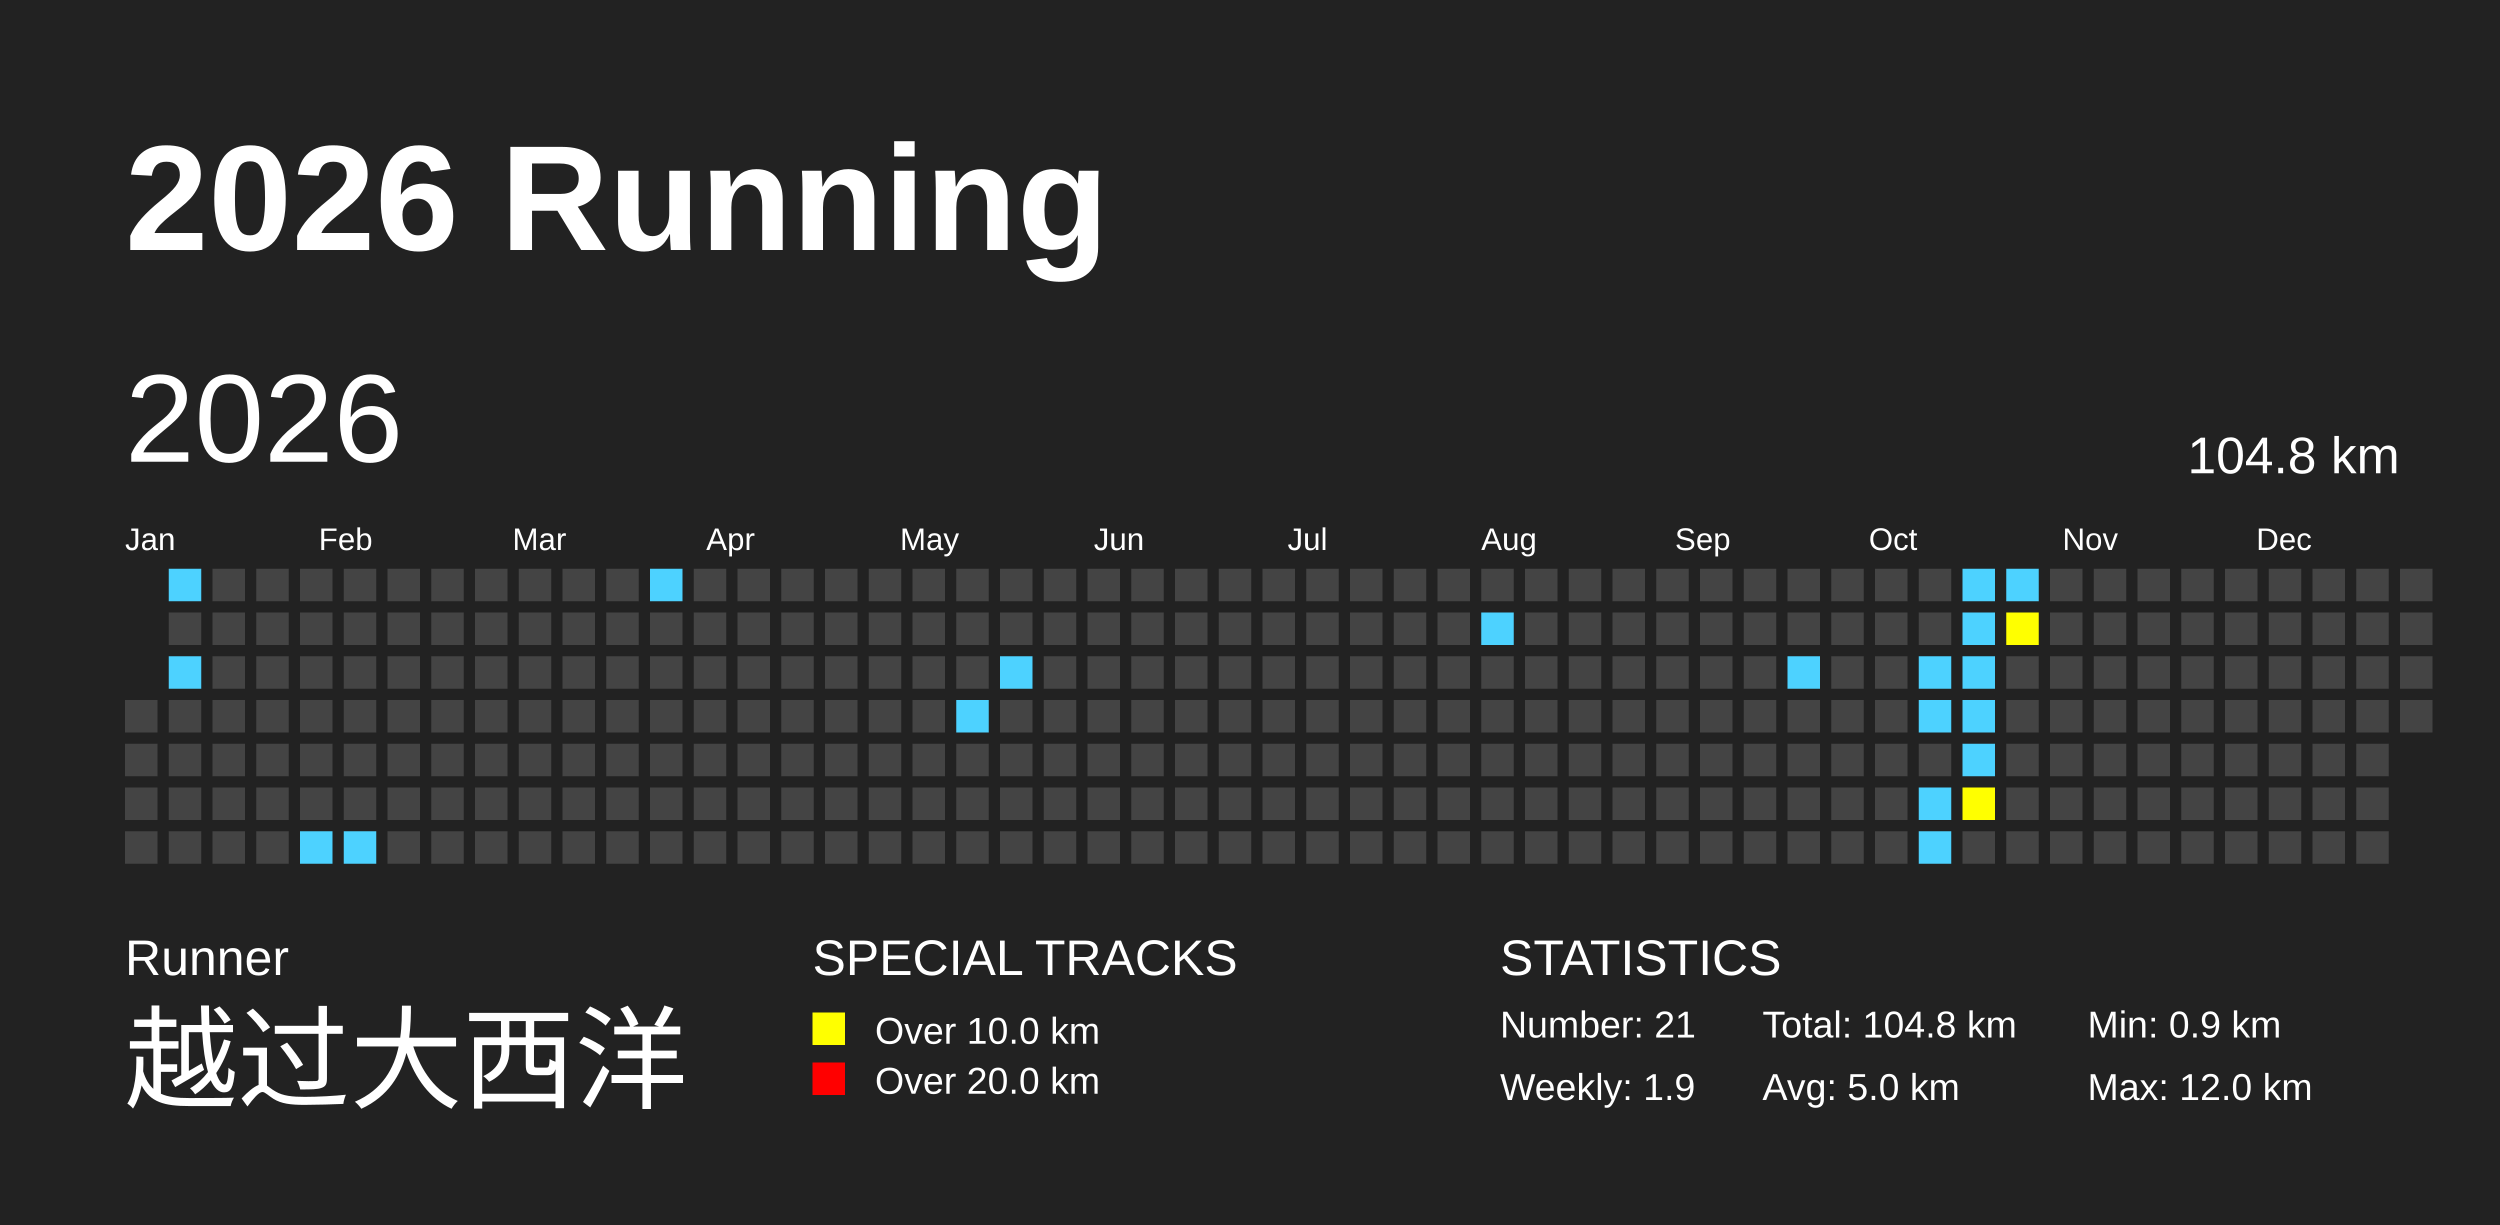
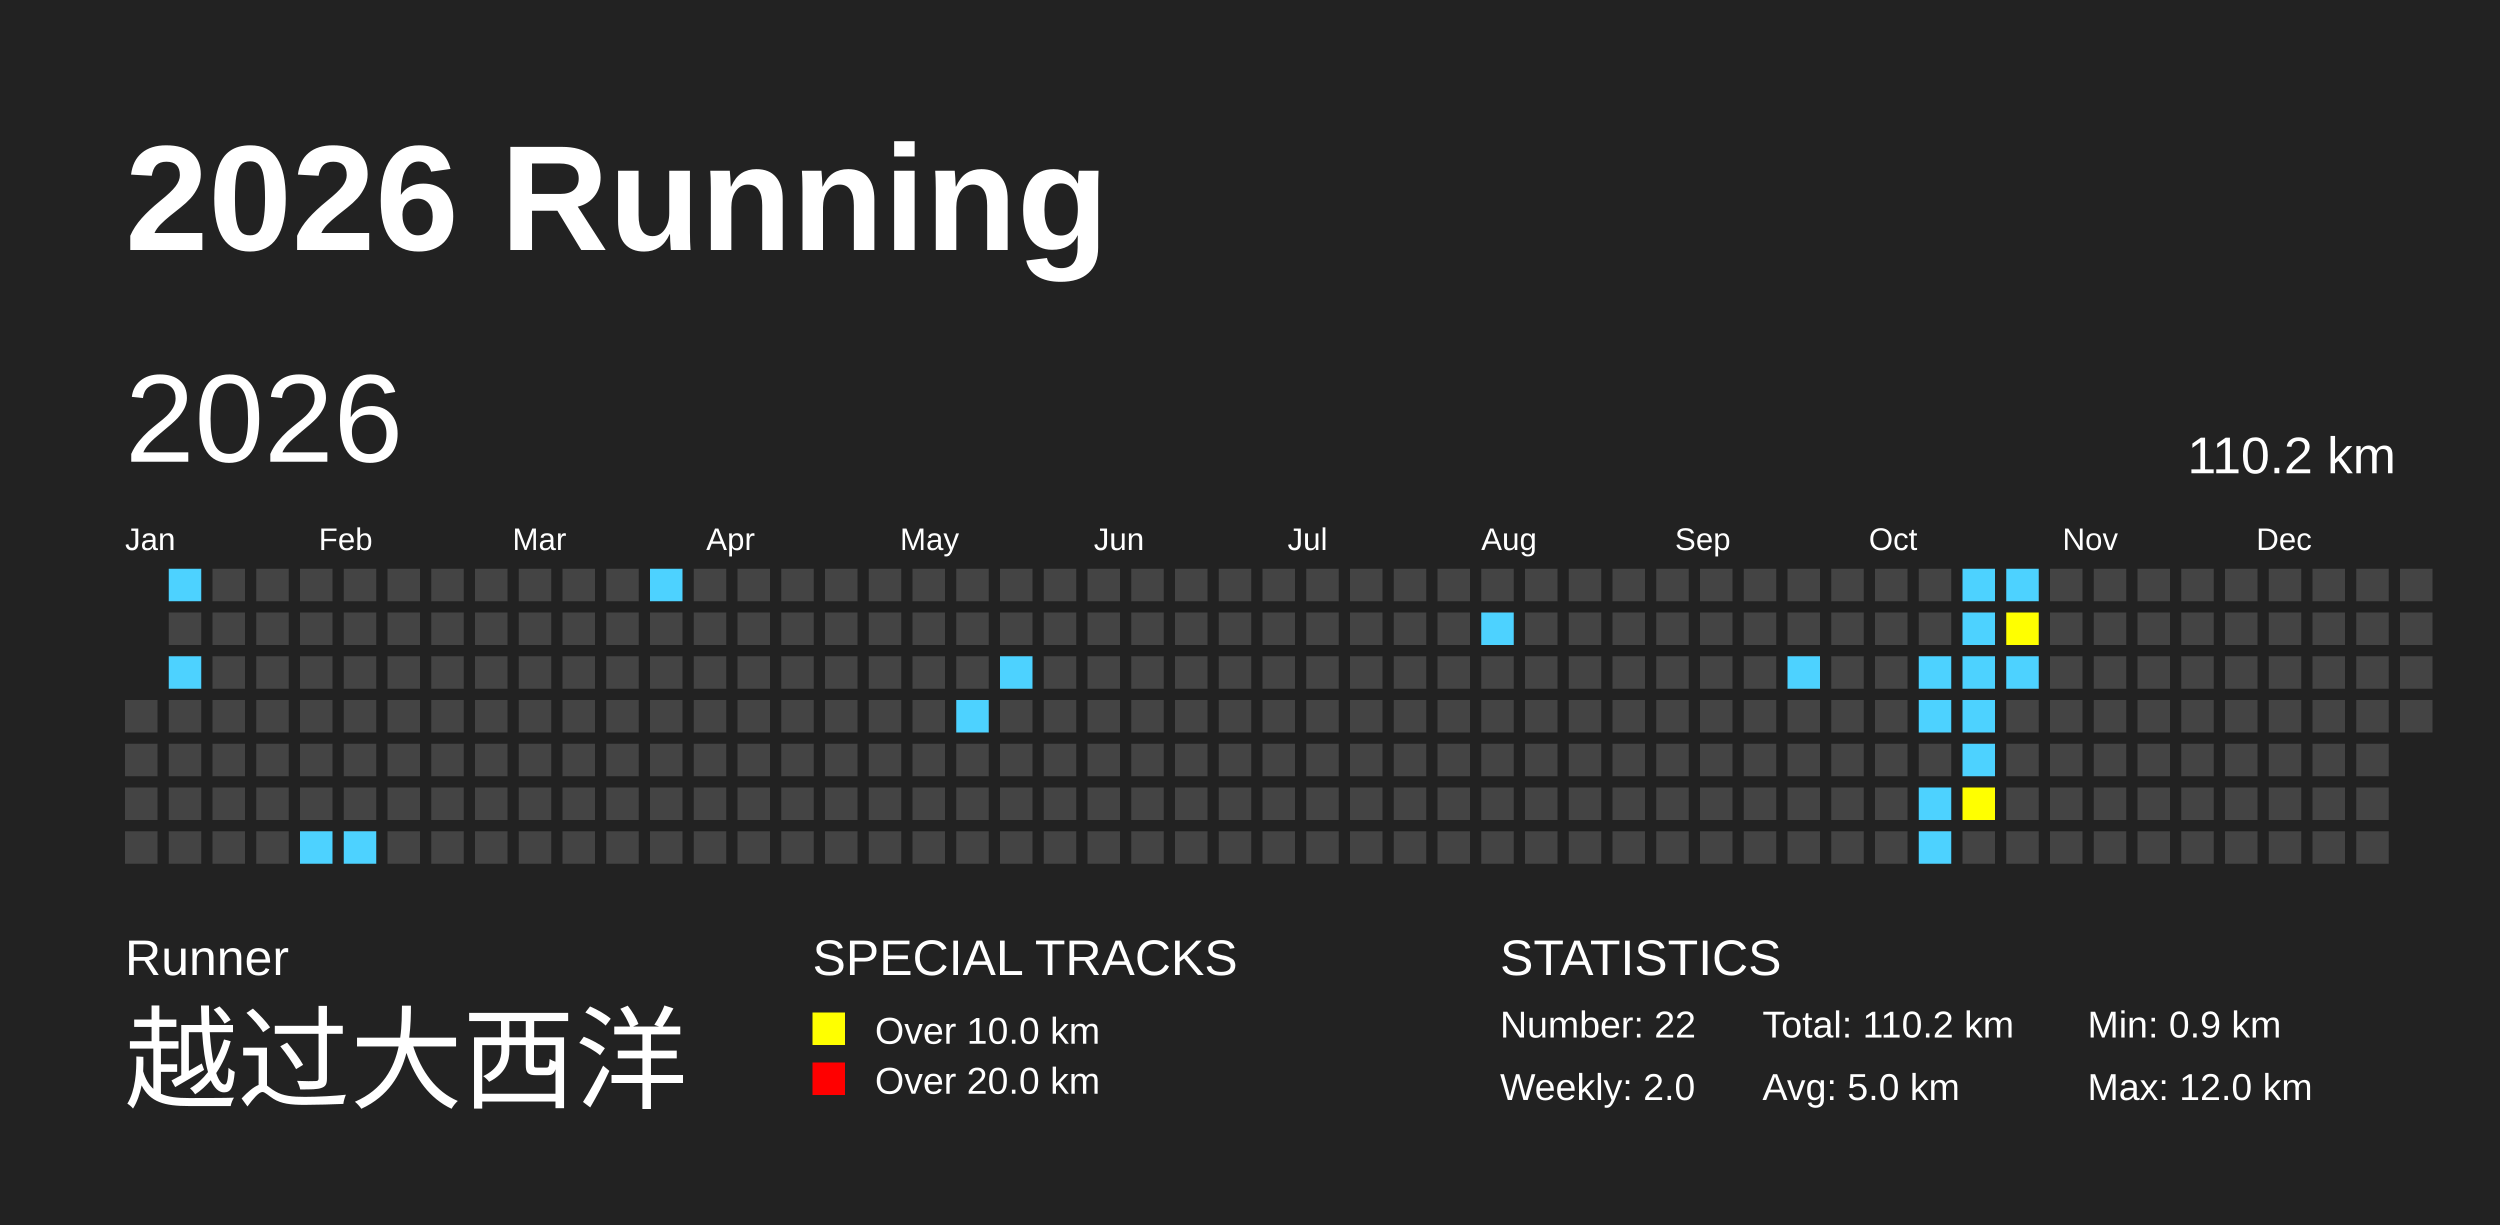
<svg xmlns="http://www.w3.org/2000/svg" baseProfile="full" height="98mm" version="1.1" viewBox="0,0,200,98" width="200mm">
  <defs>
    <pattern height="2" id="indoor-stripe" patternUnits="userSpaceOnUse" width="2">
      <line stroke="white" stroke-opacity="0.45" stroke-width="0.5" x1="0" x2="2" y1="2" y2="0" />
    </pattern>
  </defs>
  <rect fill="#222222" height="98" width="200" x="0" y="0" />
  <text fill="#FFFFFF" style="font-size:12px; font-family:Arial; font-weight:bold;" x="10" y="20">2026 Running</text>
  <text fill="#FFFFFF" style="font-size:4px; font-family:Arial" x="10" y="78">Runner</text>
  <text fill="#FFFFFF" style="font-size:9px; font-family:Arial" x="10" y="88">越过大西洋</text>
  <text fill="#FFFFFF" style="font-size:4px; font-family:Arial" x="65" y="78">SPECIAL TRACKS</text>
  <rect fill="yellow" height="2.6" width="2.6" x="65" y="81" />
  <text fill="#FFFFFF" style="font-size:3px; font-family:Arial" x="70" y="83.5">Over 10.0 km</text>
  <rect fill="red" height="2.6" width="2.6" x="65" y="85" />
  <text fill="#FFFFFF" style="font-size:3px; font-family:Arial" x="70" y="87.5">Over 20.0 km</text>
  <text fill="#FFFFFF" style="font-size:4px; font-family:Arial" x="120" y="78">STATISTICS</text>
-   <text fill="#FFFFFF" style="font-size:3px; font-family:Arial" x="120" y="83">Number: 21</text>
-   <text fill="#FFFFFF" style="font-size:3px; font-family:Arial" x="120" y="88">Weekly: 1.9</text>
-   <text fill="#FFFFFF" style="font-size:3px; font-family:Arial" x="141" y="83">Total: 104.8 km</text>
+   <text fill="#FFFFFF" style="font-size:3px; font-family:Arial" x="120" y="83">Number: 22</text>
+   <text fill="#FFFFFF" style="font-size:3px; font-family:Arial" x="120" y="88">Weekly: 2.0</text>
+   <text fill="#FFFFFF" style="font-size:3px; font-family:Arial" x="141" y="83">Total: 110.2 km</text>
  <text fill="#FFFFFF" style="font-size:3px; font-family:Arial" x="141" y="88">Avg: 5.0 km</text>
  <text fill="#FFFFFF" style="font-size:3px; font-family:Arial" x="167" y="83">Min: 0.9 km</text>
  <text fill="#FFFFFF" style="font-size:3px; font-family:Arial" x="167" y="88">Max: 12.0 km</text>
  <text dominant-baseline="hanging" fill="#FFFFFF" style="font-size:10.0px; font-family:Arial;" x="10" y="30">2026</text>
-   <text dominant-baseline="hanging" fill="#FFFFFF" style="font-size:4.125px; font-family:Arial;" x="175" y="35">104.8 km</text>
+   <text dominant-baseline="hanging" fill="#FFFFFF" style="font-size:4.125px; font-family:Arial;" x="175" y="35">110.2 km</text>
  <text fill="#FFFFFF" style="font-size:2.5px; font-family:Arial" x="10.0" y="44">Jan</text>
  <text fill="#FFFFFF" style="font-size:2.5px; font-family:Arial" x="25.5" y="44">Feb</text>
  <text fill="#FFFFFF" style="font-size:2.5px; font-family:Arial" x="41.0" y="44">Mar</text>
  <text fill="#FFFFFF" style="font-size:2.5px; font-family:Arial" x="56.5" y="44">Apr</text>
  <text fill="#FFFFFF" style="font-size:2.5px; font-family:Arial" x="72.0" y="44">May</text>
  <text fill="#FFFFFF" style="font-size:2.5px; font-family:Arial" x="87.5" y="44">Jun</text>
  <text fill="#FFFFFF" style="font-size:2.5px; font-family:Arial" x="103.0" y="44">Jul</text>
  <text fill="#FFFFFF" style="font-size:2.5px; font-family:Arial" x="118.5" y="44">Aug</text>
  <text fill="#FFFFFF" style="font-size:2.5px; font-family:Arial" x="134.0" y="44">Sep</text>
  <text fill="#FFFFFF" style="font-size:2.5px; font-family:Arial" x="149.5" y="44">Oct</text>
  <text fill="#FFFFFF" style="font-size:2.5px; font-family:Arial" x="165.0" y="44">Nov</text>
  <text fill="#FFFFFF" style="font-size:2.5px; font-family:Arial" x="180.5" y="44">Dec</text>
  <rect fill="#444444" height="2.6" width="2.6" x="10.0" y="56.0" />
  <rect fill="#444444" height="2.6" width="2.6" x="10.0" y="59.5" />
  <rect fill="#444444" height="2.6" width="2.6" x="10.0" y="63.0" />
  <rect fill="#444444" height="2.6" width="2.6" x="10.0" y="66.5" />
  <rect fill="#4DD2FF" height="2.6" width="2.6" x="13.5" y="45.5" />
  <rect fill="#444444" height="2.6" width="2.6" x="13.5" y="49.0" />
  <rect fill="#4DD2FF" height="2.6" width="2.6" x="13.5" y="52.5" />
  <rect fill="#444444" height="2.6" width="2.6" x="13.5" y="56.0" />
  <rect fill="#444444" height="2.6" width="2.6" x="13.5" y="59.5" />
  <rect fill="#444444" height="2.6" width="2.6" x="13.5" y="63.0" />
  <rect fill="#444444" height="2.6" width="2.6" x="13.5" y="66.5" />
  <rect fill="#444444" height="2.6" width="2.6" x="17.0" y="45.5" />
  <rect fill="#444444" height="2.6" width="2.6" x="17.0" y="49.0" />
  <rect fill="#444444" height="2.6" width="2.6" x="17.0" y="52.5" />
  <rect fill="#444444" height="2.6" width="2.6" x="17.0" y="56.0" />
  <rect fill="#444444" height="2.6" width="2.6" x="17.0" y="59.5" />
  <rect fill="#444444" height="2.6" width="2.6" x="17.0" y="63.0" />
  <rect fill="#444444" height="2.6" width="2.6" x="17.0" y="66.5" />
  <rect fill="#444444" height="2.6" width="2.6" x="20.5" y="45.5" />
  <rect fill="#444444" height="2.6" width="2.6" x="20.5" y="49.0" />
  <rect fill="#444444" height="2.6" width="2.6" x="20.5" y="52.5" />
  <rect fill="#444444" height="2.6" width="2.6" x="20.5" y="56.0" />
  <rect fill="#444444" height="2.6" width="2.6" x="20.5" y="59.5" />
  <rect fill="#444444" height="2.6" width="2.6" x="20.5" y="63.0" />
  <rect fill="#444444" height="2.6" width="2.6" x="20.5" y="66.5" />
  <rect fill="#444444" height="2.6" width="2.6" x="24.0" y="45.5" />
  <rect fill="#444444" height="2.6" width="2.6" x="24.0" y="49.0" />
  <rect fill="#444444" height="2.6" width="2.6" x="24.0" y="52.5" />
  <rect fill="#444444" height="2.6" width="2.6" x="24.0" y="56.0" />
  <rect fill="#444444" height="2.6" width="2.6" x="24.0" y="59.5" />
  <rect fill="#444444" height="2.6" width="2.6" x="24.0" y="63.0" />
  <rect fill="#4DD2FF" height="2.6" width="2.6" x="24.0" y="66.5" />
  <rect fill="#444444" height="2.6" width="2.6" x="27.5" y="45.5" />
  <rect fill="#444444" height="2.6" width="2.6" x="27.5" y="49.0" />
  <rect fill="#444444" height="2.6" width="2.6" x="27.5" y="52.5" />
  <rect fill="#444444" height="2.6" width="2.6" x="27.5" y="56.0" />
  <rect fill="#444444" height="2.6" width="2.6" x="27.5" y="59.5" />
  <rect fill="#444444" height="2.6" width="2.6" x="27.5" y="63.0" />
  <rect fill="#4DD2FF" height="2.6" width="2.6" x="27.5" y="66.5" />
  <rect fill="#444444" height="2.6" width="2.6" x="31.0" y="45.5" />
  <rect fill="#444444" height="2.6" width="2.6" x="31.0" y="49.0" />
  <rect fill="#444444" height="2.6" width="2.6" x="31.0" y="52.5" />
  <rect fill="#444444" height="2.6" width="2.6" x="31.0" y="56.0" />
  <rect fill="#444444" height="2.6" width="2.6" x="31.0" y="59.5" />
  <rect fill="#444444" height="2.6" width="2.6" x="31.0" y="63.0" />
  <rect fill="#444444" height="2.6" width="2.6" x="31.0" y="66.5" />
  <rect fill="#444444" height="2.6" width="2.6" x="34.5" y="45.5" />
  <rect fill="#444444" height="2.6" width="2.6" x="34.5" y="49.0" />
  <rect fill="#444444" height="2.6" width="2.6" x="34.5" y="52.5" />
  <rect fill="#444444" height="2.6" width="2.6" x="34.5" y="56.0" />
  <rect fill="#444444" height="2.6" width="2.6" x="34.5" y="59.5" />
  <rect fill="#444444" height="2.6" width="2.6" x="34.5" y="63.0" />
  <rect fill="#444444" height="2.6" width="2.6" x="34.5" y="66.5" />
  <rect fill="#444444" height="2.6" width="2.6" x="38.0" y="45.5" />
  <rect fill="#444444" height="2.6" width="2.6" x="38.0" y="49.0" />
  <rect fill="#444444" height="2.6" width="2.6" x="38.0" y="52.5" />
  <rect fill="#444444" height="2.6" width="2.6" x="38.0" y="56.0" />
  <rect fill="#444444" height="2.6" width="2.6" x="38.0" y="59.5" />
  <rect fill="#444444" height="2.6" width="2.6" x="38.0" y="63.0" />
  <rect fill="#444444" height="2.6" width="2.6" x="38.0" y="66.5" />
  <rect fill="#444444" height="2.6" width="2.6" x="41.5" y="45.5" />
  <rect fill="#444444" height="2.6" width="2.6" x="41.5" y="49.0" />
  <rect fill="#444444" height="2.6" width="2.6" x="41.5" y="52.5" />
  <rect fill="#444444" height="2.6" width="2.6" x="41.5" y="56.0" />
  <rect fill="#444444" height="2.6" width="2.6" x="41.5" y="59.5" />
  <rect fill="#444444" height="2.6" width="2.6" x="41.5" y="63.0" />
  <rect fill="#444444" height="2.6" width="2.6" x="41.5" y="66.5" />
  <rect fill="#444444" height="2.6" width="2.6" x="45.0" y="45.5" />
  <rect fill="#444444" height="2.6" width="2.6" x="45.0" y="49.0" />
  <rect fill="#444444" height="2.6" width="2.6" x="45.0" y="52.5" />
  <rect fill="#444444" height="2.6" width="2.6" x="45.0" y="56.0" />
  <rect fill="#444444" height="2.6" width="2.6" x="45.0" y="59.5" />
  <rect fill="#444444" height="2.6" width="2.6" x="45.0" y="63.0" />
  <rect fill="#444444" height="2.6" width="2.6" x="45.0" y="66.5" />
  <rect fill="#444444" height="2.6" width="2.6" x="48.5" y="45.5" />
  <rect fill="#444444" height="2.6" width="2.6" x="48.5" y="49.0" />
  <rect fill="#444444" height="2.6" width="2.6" x="48.5" y="52.5" />
  <rect fill="#444444" height="2.6" width="2.6" x="48.5" y="56.0" />
  <rect fill="#444444" height="2.6" width="2.6" x="48.5" y="59.5" />
  <rect fill="#444444" height="2.6" width="2.6" x="48.5" y="63.0" />
  <rect fill="#444444" height="2.6" width="2.6" x="48.5" y="66.5" />
  <rect fill="#4DD2FF" height="2.6" width="2.6" x="52.0" y="45.5" />
  <rect fill="#444444" height="2.6" width="2.6" x="52.0" y="49.0" />
  <rect fill="#444444" height="2.6" width="2.6" x="52.0" y="52.5" />
  <rect fill="#444444" height="2.6" width="2.6" x="52.0" y="56.0" />
  <rect fill="#444444" height="2.6" width="2.6" x="52.0" y="59.5" />
  <rect fill="#444444" height="2.6" width="2.6" x="52.0" y="63.0" />
  <rect fill="#444444" height="2.6" width="2.6" x="52.0" y="66.5" />
  <rect fill="#444444" height="2.6" width="2.6" x="55.5" y="45.5" />
  <rect fill="#444444" height="2.6" width="2.6" x="55.5" y="49.0" />
  <rect fill="#444444" height="2.6" width="2.6" x="55.5" y="52.5" />
  <rect fill="#444444" height="2.6" width="2.6" x="55.5" y="56.0" />
  <rect fill="#444444" height="2.6" width="2.6" x="55.5" y="59.5" />
  <rect fill="#444444" height="2.6" width="2.6" x="55.5" y="63.0" />
  <rect fill="#444444" height="2.6" width="2.6" x="55.5" y="66.5" />
  <rect fill="#444444" height="2.6" width="2.6" x="59.0" y="45.5" />
  <rect fill="#444444" height="2.6" width="2.6" x="59.0" y="49.0" />
  <rect fill="#444444" height="2.6" width="2.6" x="59.0" y="52.5" />
  <rect fill="#444444" height="2.6" width="2.6" x="59.0" y="56.0" />
  <rect fill="#444444" height="2.6" width="2.6" x="59.0" y="59.5" />
  <rect fill="#444444" height="2.6" width="2.6" x="59.0" y="63.0" />
  <rect fill="#444444" height="2.6" width="2.6" x="59.0" y="66.5" />
  <rect fill="#444444" height="2.6" width="2.6" x="62.5" y="45.5" />
  <rect fill="#444444" height="2.6" width="2.6" x="62.5" y="49.0" />
  <rect fill="#444444" height="2.6" width="2.6" x="62.5" y="52.5" />
  <rect fill="#444444" height="2.6" width="2.6" x="62.5" y="56.0" />
  <rect fill="#444444" height="2.6" width="2.6" x="62.5" y="59.5" />
  <rect fill="#444444" height="2.6" width="2.6" x="62.5" y="63.0" />
  <rect fill="#444444" height="2.6" width="2.6" x="62.5" y="66.5" />
  <rect fill="#444444" height="2.6" width="2.6" x="66.0" y="45.5" />
  <rect fill="#444444" height="2.6" width="2.6" x="66.0" y="49.0" />
  <rect fill="#444444" height="2.6" width="2.6" x="66.0" y="52.5" />
  <rect fill="#444444" height="2.6" width="2.6" x="66.0" y="56.0" />
  <rect fill="#444444" height="2.6" width="2.6" x="66.0" y="59.5" />
  <rect fill="#444444" height="2.6" width="2.6" x="66.0" y="63.0" />
  <rect fill="#444444" height="2.6" width="2.6" x="66.0" y="66.5" />
  <rect fill="#444444" height="2.6" width="2.6" x="69.5" y="45.5" />
  <rect fill="#444444" height="2.6" width="2.6" x="69.5" y="49.0" />
  <rect fill="#444444" height="2.6" width="2.6" x="69.5" y="52.5" />
  <rect fill="#444444" height="2.6" width="2.6" x="69.5" y="56.0" />
  <rect fill="#444444" height="2.6" width="2.6" x="69.5" y="59.5" />
  <rect fill="#444444" height="2.6" width="2.6" x="69.5" y="63.0" />
  <rect fill="#444444" height="2.6" width="2.6" x="69.5" y="66.5" />
  <rect fill="#444444" height="2.6" width="2.6" x="73.0" y="45.5" />
  <rect fill="#444444" height="2.6" width="2.6" x="73.0" y="49.0" />
  <rect fill="#444444" height="2.6" width="2.6" x="73.0" y="52.5" />
  <rect fill="#444444" height="2.6" width="2.6" x="73.0" y="56.0" />
  <rect fill="#444444" height="2.6" width="2.6" x="73.0" y="59.5" />
  <rect fill="#444444" height="2.6" width="2.6" x="73.0" y="63.0" />
  <rect fill="#444444" height="2.6" width="2.6" x="73.0" y="66.5" />
  <rect fill="#444444" height="2.6" width="2.6" x="76.5" y="45.5" />
  <rect fill="#444444" height="2.6" width="2.6" x="76.5" y="49.0" />
  <rect fill="#444444" height="2.6" width="2.6" x="76.5" y="52.5" />
  <rect fill="#4DD2FF" height="2.6" width="2.6" x="76.5" y="56.0" />
  <rect fill="#444444" height="2.6" width="2.6" x="76.5" y="59.5" />
  <rect fill="#444444" height="2.6" width="2.6" x="76.5" y="63.0" />
  <rect fill="#444444" height="2.6" width="2.6" x="76.5" y="66.5" />
  <rect fill="#444444" height="2.6" width="2.6" x="80.0" y="45.5" />
  <rect fill="#444444" height="2.6" width="2.6" x="80.0" y="49.0" />
  <rect fill="#4DD2FF" height="2.6" width="2.6" x="80.0" y="52.5" />
  <rect fill="#444444" height="2.6" width="2.6" x="80.0" y="56.0" />
  <rect fill="#444444" height="2.6" width="2.6" x="80.0" y="59.5" />
  <rect fill="#444444" height="2.6" width="2.6" x="80.0" y="63.0" />
  <rect fill="#444444" height="2.6" width="2.6" x="80.0" y="66.5" />
  <rect fill="#444444" height="2.6" width="2.6" x="83.5" y="45.5" />
  <rect fill="#444444" height="2.6" width="2.6" x="83.5" y="49.0" />
  <rect fill="#444444" height="2.6" width="2.6" x="83.5" y="52.5" />
  <rect fill="#444444" height="2.6" width="2.6" x="83.5" y="56.0" />
  <rect fill="#444444" height="2.6" width="2.6" x="83.5" y="59.5" />
  <rect fill="#444444" height="2.6" width="2.6" x="83.5" y="63.0" />
  <rect fill="#444444" height="2.6" width="2.6" x="83.5" y="66.5" />
  <rect fill="#444444" height="2.6" width="2.6" x="87.0" y="45.5" />
  <rect fill="#444444" height="2.6" width="2.6" x="87.0" y="49.0" />
  <rect fill="#444444" height="2.6" width="2.6" x="87.0" y="52.5" />
  <rect fill="#444444" height="2.6" width="2.6" x="87.0" y="56.0" />
  <rect fill="#444444" height="2.6" width="2.6" x="87.0" y="59.5" />
  <rect fill="#444444" height="2.6" width="2.6" x="87.0" y="63.0" />
  <rect fill="#444444" height="2.6" width="2.6" x="87.0" y="66.5" />
  <rect fill="#444444" height="2.6" width="2.6" x="90.5" y="45.5" />
  <rect fill="#444444" height="2.6" width="2.6" x="90.5" y="49.0" />
  <rect fill="#444444" height="2.6" width="2.6" x="90.5" y="52.5" />
  <rect fill="#444444" height="2.6" width="2.6" x="90.5" y="56.0" />
  <rect fill="#444444" height="2.6" width="2.6" x="90.5" y="59.5" />
  <rect fill="#444444" height="2.6" width="2.6" x="90.5" y="63.0" />
  <rect fill="#444444" height="2.6" width="2.6" x="90.5" y="66.5" />
  <rect fill="#444444" height="2.6" width="2.6" x="94.0" y="45.5" />
  <rect fill="#444444" height="2.6" width="2.6" x="94.0" y="49.0" />
  <rect fill="#444444" height="2.6" width="2.6" x="94.0" y="52.5" />
  <rect fill="#444444" height="2.6" width="2.6" x="94.0" y="56.0" />
  <rect fill="#444444" height="2.6" width="2.6" x="94.0" y="59.5" />
  <rect fill="#444444" height="2.6" width="2.6" x="94.0" y="63.0" />
  <rect fill="#444444" height="2.6" width="2.6" x="94.0" y="66.5" />
  <rect fill="#444444" height="2.6" width="2.6" x="97.5" y="45.5" />
  <rect fill="#444444" height="2.6" width="2.6" x="97.5" y="49.0" />
  <rect fill="#444444" height="2.6" width="2.6" x="97.5" y="52.5" />
  <rect fill="#444444" height="2.6" width="2.6" x="97.5" y="56.0" />
  <rect fill="#444444" height="2.6" width="2.6" x="97.5" y="59.5" />
  <rect fill="#444444" height="2.6" width="2.6" x="97.5" y="63.0" />
  <rect fill="#444444" height="2.6" width="2.6" x="97.5" y="66.5" />
  <rect fill="#444444" height="2.6" width="2.6" x="101.0" y="45.5" />
  <rect fill="#444444" height="2.6" width="2.6" x="101.0" y="49.0" />
  <rect fill="#444444" height="2.6" width="2.6" x="101.0" y="52.5" />
  <rect fill="#444444" height="2.6" width="2.6" x="101.0" y="56.0" />
  <rect fill="#444444" height="2.6" width="2.6" x="101.0" y="59.5" />
  <rect fill="#444444" height="2.6" width="2.6" x="101.0" y="63.0" />
  <rect fill="#444444" height="2.6" width="2.6" x="101.0" y="66.5" />
  <rect fill="#444444" height="2.6" width="2.6" x="104.5" y="45.5" />
  <rect fill="#444444" height="2.6" width="2.6" x="104.5" y="49.0" />
  <rect fill="#444444" height="2.6" width="2.6" x="104.5" y="52.5" />
  <rect fill="#444444" height="2.6" width="2.6" x="104.5" y="56.0" />
  <rect fill="#444444" height="2.6" width="2.6" x="104.5" y="59.5" />
  <rect fill="#444444" height="2.6" width="2.6" x="104.5" y="63.0" />
  <rect fill="#444444" height="2.6" width="2.6" x="104.5" y="66.5" />
  <rect fill="#444444" height="2.6" width="2.6" x="108.0" y="45.5" />
  <rect fill="#444444" height="2.6" width="2.6" x="108.0" y="49.0" />
  <rect fill="#444444" height="2.6" width="2.6" x="108.0" y="52.5" />
  <rect fill="#444444" height="2.6" width="2.6" x="108.0" y="56.0" />
  <rect fill="#444444" height="2.6" width="2.6" x="108.0" y="59.5" />
  <rect fill="#444444" height="2.6" width="2.6" x="108.0" y="63.0" />
  <rect fill="#444444" height="2.6" width="2.6" x="108.0" y="66.5" />
  <rect fill="#444444" height="2.6" width="2.6" x="111.5" y="45.5" />
  <rect fill="#444444" height="2.6" width="2.6" x="111.5" y="49.0" />
  <rect fill="#444444" height="2.6" width="2.6" x="111.5" y="52.5" />
  <rect fill="#444444" height="2.6" width="2.6" x="111.5" y="56.0" />
  <rect fill="#444444" height="2.6" width="2.6" x="111.5" y="59.5" />
  <rect fill="#444444" height="2.6" width="2.6" x="111.5" y="63.0" />
  <rect fill="#444444" height="2.6" width="2.6" x="111.5" y="66.5" />
  <rect fill="#444444" height="2.6" width="2.6" x="115.0" y="45.5" />
  <rect fill="#444444" height="2.6" width="2.6" x="115.0" y="49.0" />
  <rect fill="#444444" height="2.6" width="2.6" x="115.0" y="52.5" />
  <rect fill="#444444" height="2.6" width="2.6" x="115.0" y="56.0" />
  <rect fill="#444444" height="2.6" width="2.6" x="115.0" y="59.5" />
  <rect fill="#444444" height="2.6" width="2.6" x="115.0" y="63.0" />
  <rect fill="#444444" height="2.6" width="2.6" x="115.0" y="66.5" />
  <rect fill="#444444" height="2.6" width="2.6" x="118.5" y="45.5" />
  <rect fill="#4DD2FF" height="2.6" width="2.6" x="118.5" y="49.0" />
  <rect fill="#444444" height="2.6" width="2.6" x="118.5" y="52.5" />
  <rect fill="#444444" height="2.6" width="2.6" x="118.5" y="56.0" />
  <rect fill="#444444" height="2.6" width="2.6" x="118.5" y="59.5" />
  <rect fill="#444444" height="2.6" width="2.6" x="118.5" y="63.0" />
  <rect fill="#444444" height="2.6" width="2.6" x="118.5" y="66.5" />
  <rect fill="#444444" height="2.6" width="2.6" x="122.0" y="45.5" />
  <rect fill="#444444" height="2.6" width="2.6" x="122.0" y="49.0" />
  <rect fill="#444444" height="2.6" width="2.6" x="122.0" y="52.5" />
  <rect fill="#444444" height="2.6" width="2.6" x="122.0" y="56.0" />
  <rect fill="#444444" height="2.6" width="2.6" x="122.0" y="59.5" />
  <rect fill="#444444" height="2.6" width="2.6" x="122.0" y="63.0" />
  <rect fill="#444444" height="2.6" width="2.6" x="122.0" y="66.5" />
  <rect fill="#444444" height="2.6" width="2.6" x="125.5" y="45.5" />
  <rect fill="#444444" height="2.6" width="2.6" x="125.5" y="49.0" />
  <rect fill="#444444" height="2.6" width="2.6" x="125.5" y="52.5" />
  <rect fill="#444444" height="2.6" width="2.6" x="125.5" y="56.0" />
  <rect fill="#444444" height="2.6" width="2.6" x="125.5" y="59.5" />
  <rect fill="#444444" height="2.6" width="2.6" x="125.5" y="63.0" />
  <rect fill="#444444" height="2.6" width="2.6" x="125.5" y="66.5" />
  <rect fill="#444444" height="2.6" width="2.6" x="129.0" y="45.5" />
  <rect fill="#444444" height="2.6" width="2.6" x="129.0" y="49.0" />
  <rect fill="#444444" height="2.6" width="2.6" x="129.0" y="52.5" />
  <rect fill="#444444" height="2.6" width="2.6" x="129.0" y="56.0" />
  <rect fill="#444444" height="2.6" width="2.6" x="129.0" y="59.5" />
  <rect fill="#444444" height="2.6" width="2.6" x="129.0" y="63.0" />
  <rect fill="#444444" height="2.6" width="2.6" x="129.0" y="66.5" />
  <rect fill="#444444" height="2.6" width="2.6" x="132.5" y="45.5" />
  <rect fill="#444444" height="2.6" width="2.6" x="132.5" y="49.0" />
  <rect fill="#444444" height="2.6" width="2.6" x="132.5" y="52.5" />
  <rect fill="#444444" height="2.6" width="2.6" x="132.5" y="56.0" />
  <rect fill="#444444" height="2.6" width="2.6" x="132.5" y="59.5" />
  <rect fill="#444444" height="2.6" width="2.6" x="132.5" y="63.0" />
  <rect fill="#444444" height="2.6" width="2.6" x="132.5" y="66.5" />
  <rect fill="#444444" height="2.6" width="2.6" x="136.0" y="45.5" />
  <rect fill="#444444" height="2.6" width="2.6" x="136.0" y="49.0" />
  <rect fill="#444444" height="2.6" width="2.6" x="136.0" y="52.5" />
  <rect fill="#444444" height="2.6" width="2.6" x="136.0" y="56.0" />
  <rect fill="#444444" height="2.6" width="2.6" x="136.0" y="59.5" />
  <rect fill="#444444" height="2.6" width="2.6" x="136.0" y="63.0" />
  <rect fill="#444444" height="2.6" width="2.6" x="136.0" y="66.5" />
  <rect fill="#444444" height="2.6" width="2.6" x="139.5" y="45.5" />
  <rect fill="#444444" height="2.6" width="2.6" x="139.5" y="49.0" />
  <rect fill="#444444" height="2.6" width="2.6" x="139.5" y="52.5" />
  <rect fill="#444444" height="2.6" width="2.6" x="139.5" y="56.0" />
  <rect fill="#444444" height="2.6" width="2.6" x="139.5" y="59.5" />
  <rect fill="#444444" height="2.6" width="2.6" x="139.5" y="63.0" />
  <rect fill="#444444" height="2.6" width="2.6" x="139.5" y="66.5" />
  <rect fill="#444444" height="2.6" width="2.6" x="143.0" y="45.5" />
  <rect fill="#444444" height="2.6" width="2.6" x="143.0" y="49.0" />
  <rect fill="#4DD2FF" height="2.6" width="2.6" x="143.0" y="52.5" />
  <rect fill="#444444" height="2.6" width="2.6" x="143.0" y="56.0" />
  <rect fill="#444444" height="2.6" width="2.6" x="143.0" y="59.5" />
  <rect fill="#444444" height="2.6" width="2.6" x="143.0" y="63.0" />
  <rect fill="#444444" height="2.6" width="2.6" x="143.0" y="66.5" />
  <rect fill="#444444" height="2.6" width="2.6" x="146.5" y="45.5" />
  <rect fill="#444444" height="2.6" width="2.6" x="146.5" y="49.0" />
  <rect fill="#444444" height="2.6" width="2.6" x="146.5" y="52.5" />
  <rect fill="#444444" height="2.6" width="2.6" x="146.5" y="56.0" />
  <rect fill="#444444" height="2.6" width="2.6" x="146.5" y="59.5" />
  <rect fill="#444444" height="2.6" width="2.6" x="146.5" y="63.0" />
  <rect fill="#444444" height="2.6" width="2.6" x="146.5" y="66.5" />
  <rect fill="#444444" height="2.6" width="2.6" x="150.0" y="45.5" />
  <rect fill="#444444" height="2.6" width="2.6" x="150.0" y="49.0" />
  <rect fill="#444444" height="2.6" width="2.6" x="150.0" y="52.5" />
  <rect fill="#444444" height="2.6" width="2.6" x="150.0" y="56.0" />
  <rect fill="#444444" height="2.6" width="2.6" x="150.0" y="59.5" />
  <rect fill="#444444" height="2.6" width="2.6" x="150.0" y="63.0" />
  <rect fill="#444444" height="2.6" width="2.6" x="150.0" y="66.5" />
  <rect fill="#444444" height="2.6" width="2.6" x="153.5" y="45.5" />
  <rect fill="#444444" height="2.6" width="2.6" x="153.5" y="49.0" />
  <rect fill="#4DD2FF" height="2.6" width="2.6" x="153.5" y="52.5" />
  <rect fill="#4DD2FF" height="2.6" width="2.6" x="153.5" y="56.0" />
  <rect fill="#444444" height="2.6" width="2.6" x="153.5" y="59.5" />
  <rect fill="#4DD2FF" height="2.6" width="2.6" x="153.5" y="63.0" />
  <rect fill="#4DD2FF" height="2.6" width="2.6" x="153.5" y="66.5" />
  <rect fill="#4DD2FF" height="2.6" width="2.6" x="157.0" y="45.5" />
  <rect fill="#4DD2FF" height="2.6" width="2.6" x="157.0" y="49.0" />
  <rect fill="#4DD2FF" height="2.6" width="2.6" x="157.0" y="52.5" />
  <rect fill="#4DD2FF" height="2.6" width="2.6" x="157.0" y="56.0" />
  <rect fill="#4DD2FF" height="2.6" width="2.6" x="157.0" y="59.5" />
  <rect fill="yellow" height="2.6" width="2.6" x="157.0" y="63.0" />
  <rect fill="#444444" height="2.6" width="2.6" x="157.0" y="66.5" />
  <rect fill="#4DD2FF" height="2.6" width="2.6" x="160.5" y="45.5" />
  <rect fill="yellow" height="2.6" width="2.6" x="160.5" y="49.0" />
-   <rect fill="#444444" height="2.6" width="2.6" x="160.5" y="52.5" />
+   <rect fill="#4DD2FF" height="2.6" width="2.6" x="160.5" y="52.5" />
  <rect fill="#444444" height="2.6" width="2.6" x="160.5" y="56.0" />
  <rect fill="#444444" height="2.6" width="2.6" x="160.5" y="59.5" />
  <rect fill="#444444" height="2.6" width="2.6" x="160.5" y="63.0" />
  <rect fill="#444444" height="2.6" width="2.6" x="160.5" y="66.5" />
  <rect fill="#444444" height="2.6" width="2.6" x="164.0" y="45.5" />
  <rect fill="#444444" height="2.6" width="2.6" x="164.0" y="49.0" />
  <rect fill="#444444" height="2.6" width="2.6" x="164.0" y="52.5" />
  <rect fill="#444444" height="2.6" width="2.6" x="164.0" y="56.0" />
  <rect fill="#444444" height="2.6" width="2.6" x="164.0" y="59.5" />
  <rect fill="#444444" height="2.6" width="2.6" x="164.0" y="63.0" />
  <rect fill="#444444" height="2.6" width="2.6" x="164.0" y="66.5" />
  <rect fill="#444444" height="2.6" width="2.6" x="167.5" y="45.5" />
  <rect fill="#444444" height="2.6" width="2.6" x="167.5" y="49.0" />
  <rect fill="#444444" height="2.6" width="2.6" x="167.5" y="52.5" />
  <rect fill="#444444" height="2.6" width="2.6" x="167.5" y="56.0" />
  <rect fill="#444444" height="2.6" width="2.6" x="167.5" y="59.5" />
  <rect fill="#444444" height="2.6" width="2.6" x="167.5" y="63.0" />
  <rect fill="#444444" height="2.6" width="2.6" x="167.5" y="66.5" />
  <rect fill="#444444" height="2.6" width="2.6" x="171.0" y="45.5" />
  <rect fill="#444444" height="2.6" width="2.6" x="171.0" y="49.0" />
  <rect fill="#444444" height="2.6" width="2.6" x="171.0" y="52.5" />
  <rect fill="#444444" height="2.6" width="2.6" x="171.0" y="56.0" />
  <rect fill="#444444" height="2.6" width="2.6" x="171.0" y="59.5" />
  <rect fill="#444444" height="2.6" width="2.6" x="171.0" y="63.0" />
  <rect fill="#444444" height="2.6" width="2.6" x="171.0" y="66.5" />
  <rect fill="#444444" height="2.6" width="2.6" x="174.5" y="45.5" />
  <rect fill="#444444" height="2.6" width="2.6" x="174.5" y="49.0" />
  <rect fill="#444444" height="2.6" width="2.6" x="174.5" y="52.5" />
  <rect fill="#444444" height="2.6" width="2.6" x="174.5" y="56.0" />
  <rect fill="#444444" height="2.6" width="2.6" x="174.5" y="59.5" />
  <rect fill="#444444" height="2.6" width="2.6" x="174.5" y="63.0" />
  <rect fill="#444444" height="2.6" width="2.6" x="174.5" y="66.5" />
  <rect fill="#444444" height="2.6" width="2.6" x="178.0" y="45.5" />
  <rect fill="#444444" height="2.6" width="2.6" x="178.0" y="49.0" />
  <rect fill="#444444" height="2.6" width="2.6" x="178.0" y="52.5" />
  <rect fill="#444444" height="2.6" width="2.6" x="178.0" y="56.0" />
  <rect fill="#444444" height="2.6" width="2.6" x="178.0" y="59.5" />
  <rect fill="#444444" height="2.6" width="2.6" x="178.0" y="63.0" />
  <rect fill="#444444" height="2.6" width="2.6" x="178.0" y="66.5" />
  <rect fill="#444444" height="2.6" width="2.6" x="181.5" y="45.5" />
  <rect fill="#444444" height="2.6" width="2.6" x="181.5" y="49.0" />
  <rect fill="#444444" height="2.6" width="2.6" x="181.5" y="52.5" />
  <rect fill="#444444" height="2.6" width="2.6" x="181.5" y="56.0" />
  <rect fill="#444444" height="2.6" width="2.6" x="181.5" y="59.5" />
  <rect fill="#444444" height="2.6" width="2.6" x="181.5" y="63.0" />
  <rect fill="#444444" height="2.6" width="2.6" x="181.5" y="66.5" />
  <rect fill="#444444" height="2.6" width="2.6" x="185.0" y="45.5" />
  <rect fill="#444444" height="2.6" width="2.6" x="185.0" y="49.0" />
  <rect fill="#444444" height="2.6" width="2.6" x="185.0" y="52.5" />
  <rect fill="#444444" height="2.6" width="2.6" x="185.0" y="56.0" />
  <rect fill="#444444" height="2.6" width="2.6" x="185.0" y="59.5" />
  <rect fill="#444444" height="2.6" width="2.6" x="185.0" y="63.0" />
  <rect fill="#444444" height="2.6" width="2.6" x="185.0" y="66.5" />
  <rect fill="#444444" height="2.6" width="2.6" x="188.5" y="45.5" />
  <rect fill="#444444" height="2.6" width="2.6" x="188.5" y="49.0" />
  <rect fill="#444444" height="2.6" width="2.6" x="188.5" y="52.5" />
  <rect fill="#444444" height="2.6" width="2.6" x="188.5" y="56.0" />
  <rect fill="#444444" height="2.6" width="2.6" x="188.5" y="59.5" />
  <rect fill="#444444" height="2.6" width="2.6" x="188.5" y="63.0" />
  <rect fill="#444444" height="2.6" width="2.6" x="188.5" y="66.5" />
  <rect fill="#444444" height="2.6" width="2.6" x="192.0" y="45.5" />
  <rect fill="#444444" height="2.6" width="2.6" x="192.0" y="49.0" />
  <rect fill="#444444" height="2.6" width="2.6" x="192.0" y="52.5" />
  <rect fill="#444444" height="2.6" width="2.6" x="192.0" y="56.0" />
</svg>
